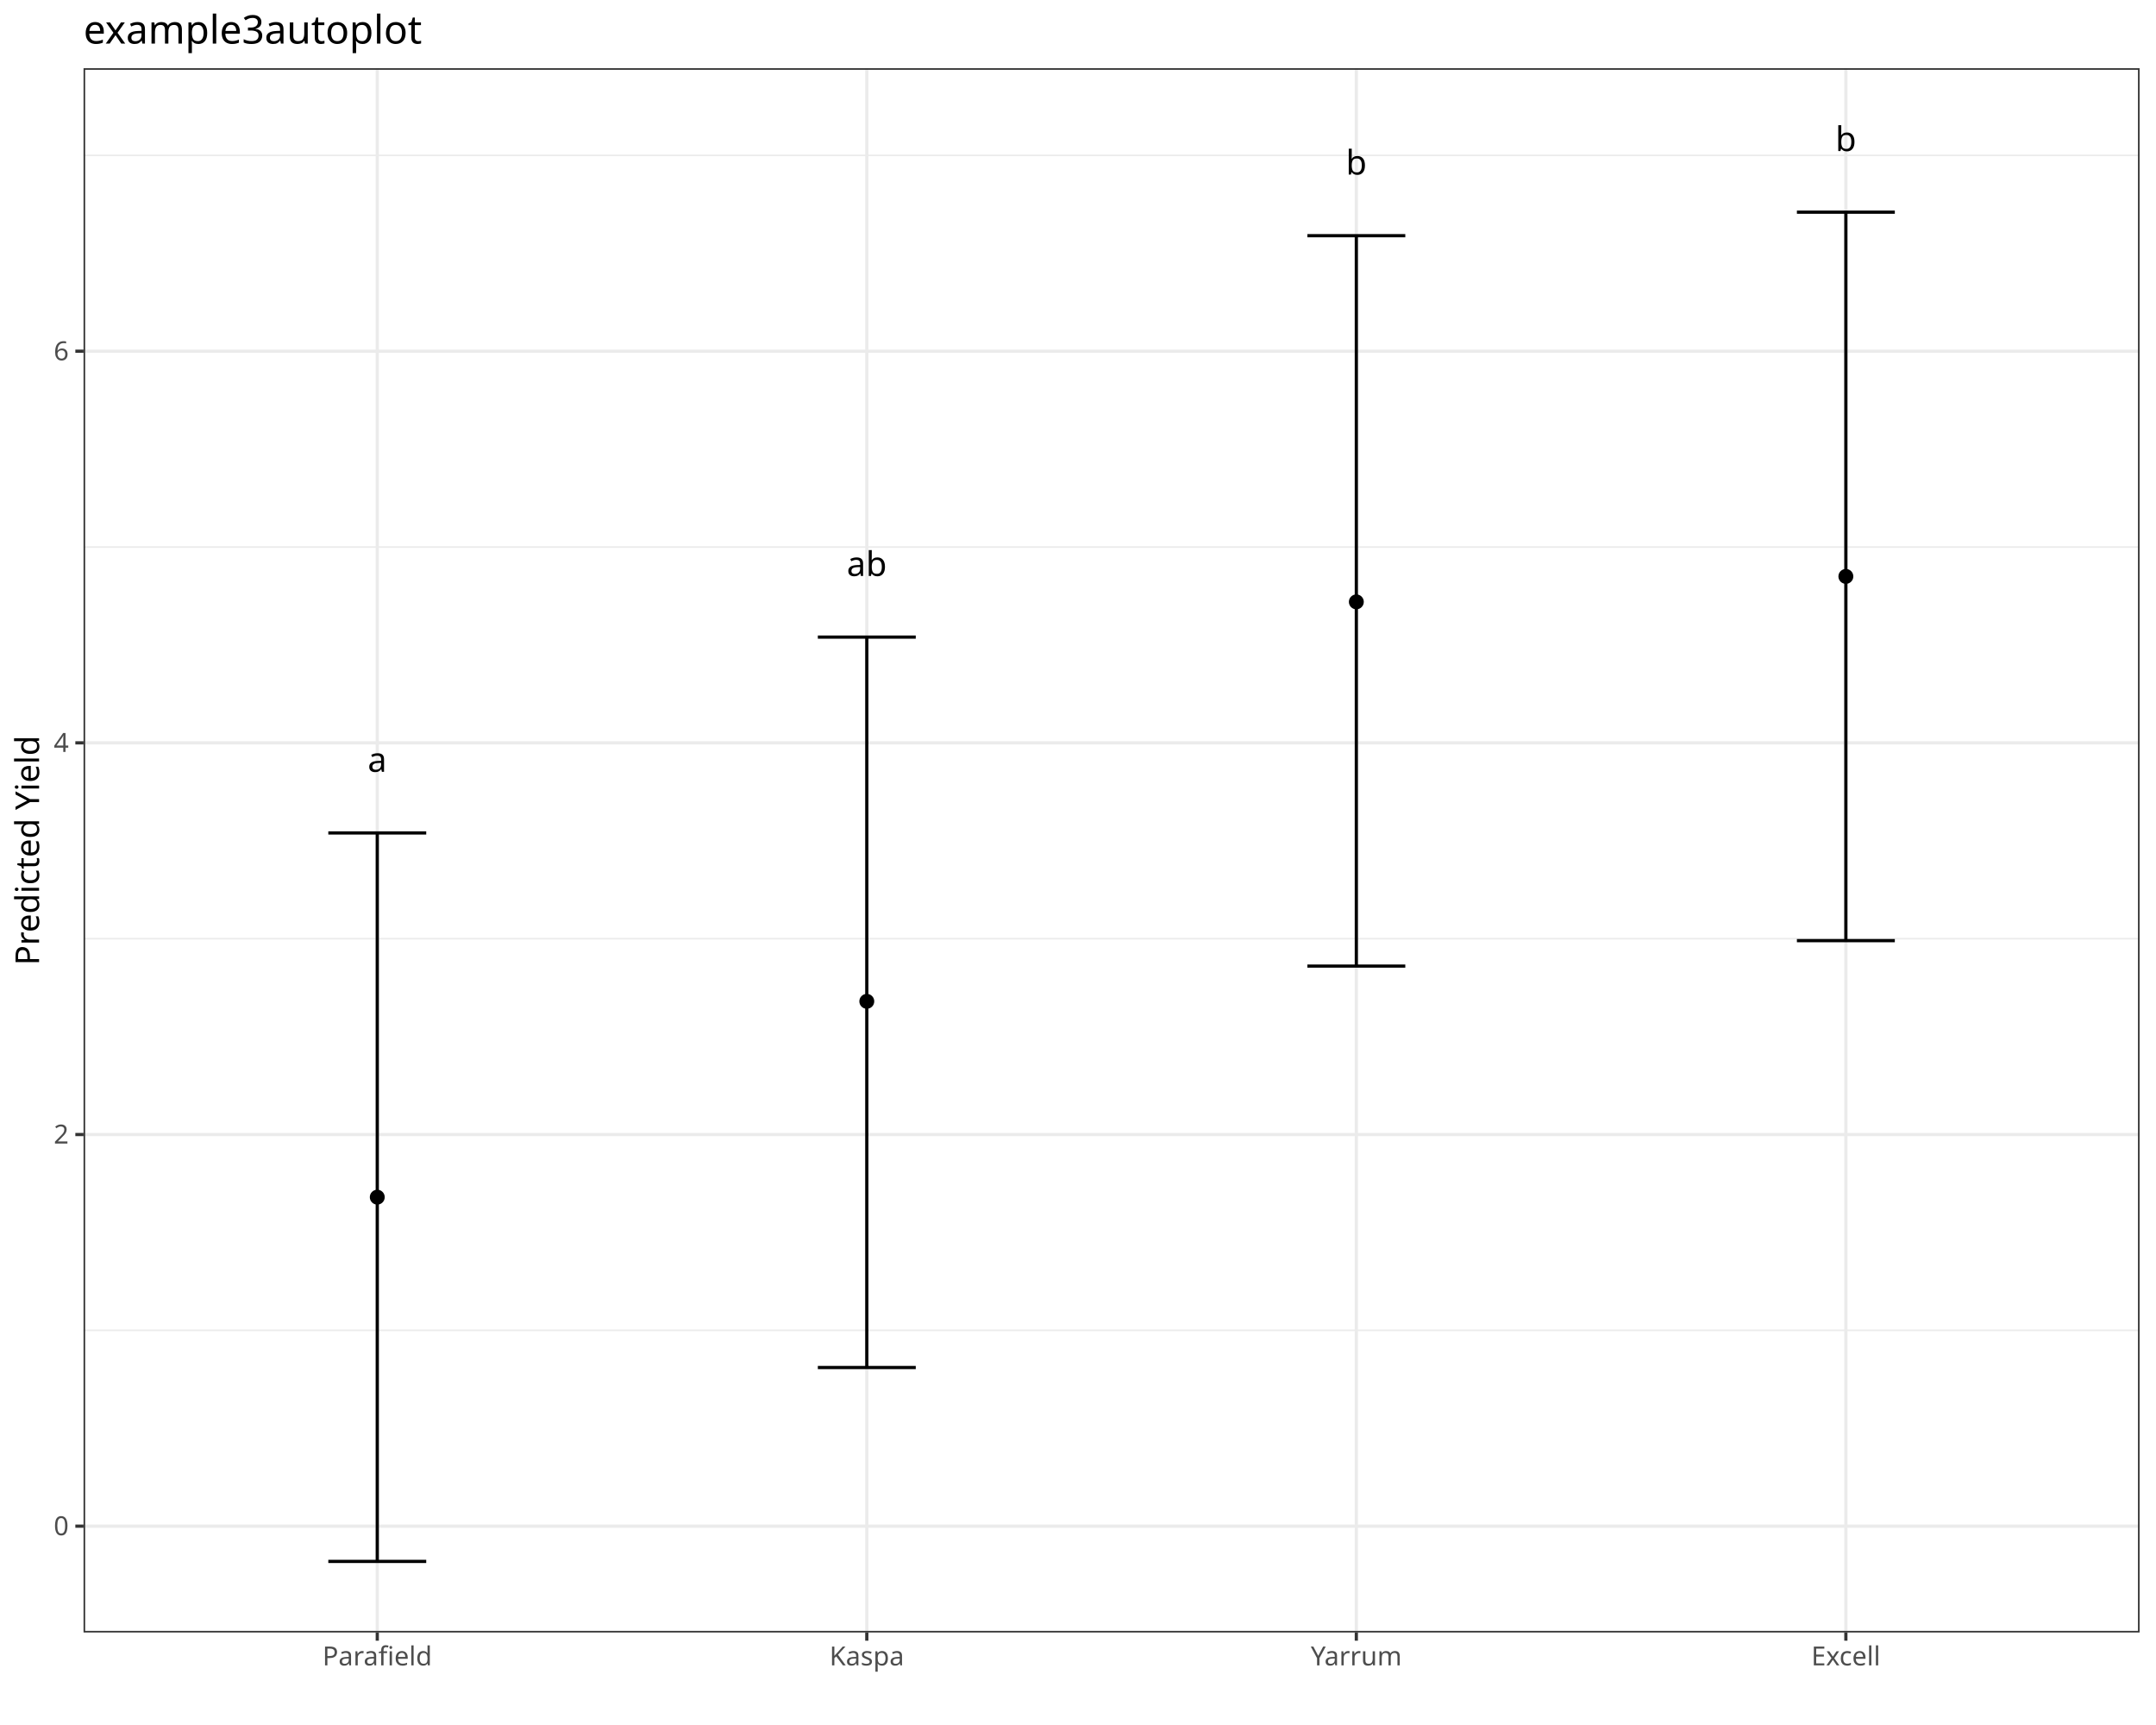
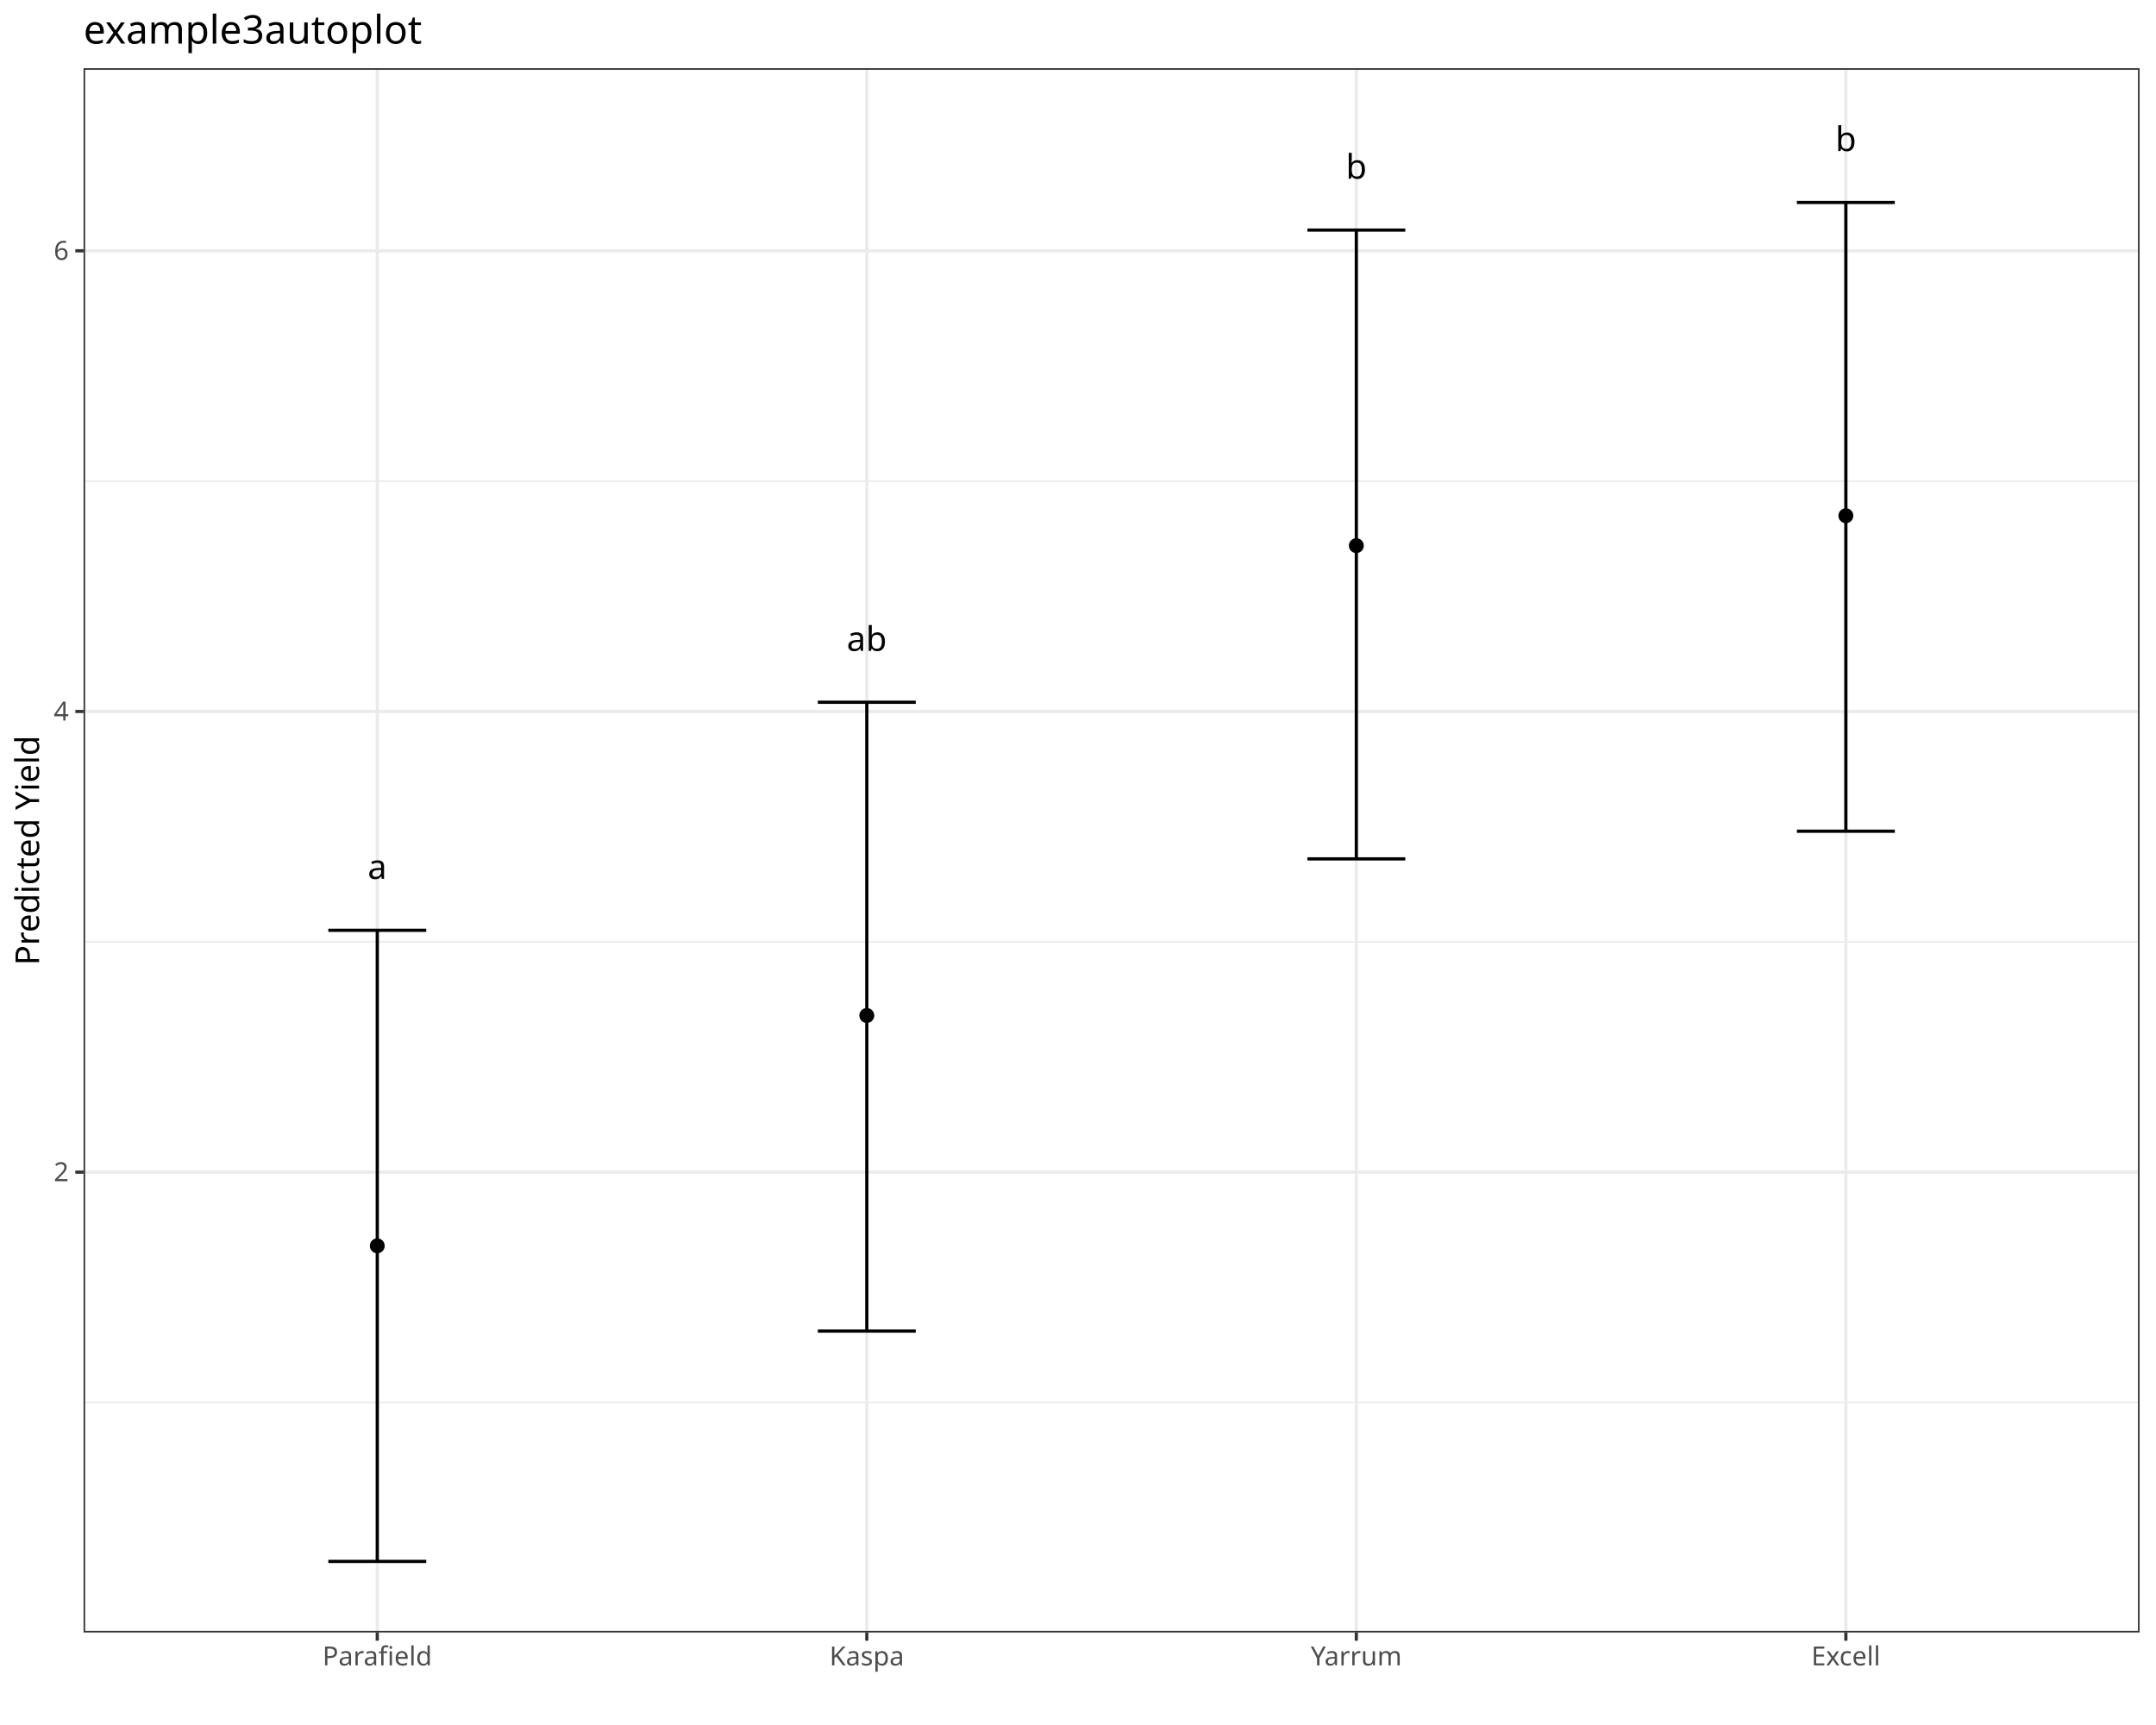
<svg xmlns="http://www.w3.org/2000/svg" class="svglite" data-engine-version="2.0" width="720.00pt" height="576.00pt" viewBox="0 0 720.00 576.00">
  <defs>
    <style type="text/css">
    .svglite line, .svglite polyline, .svglite polygon, .svglite path, .svglite rect, .svglite circle {
      fill: none;
      stroke: #000000;
      stroke-linecap: round;
      stroke-linejoin: round;
      stroke-miterlimit: 10.00;
    }
  </style>
  </defs>
  <rect width="100%" height="100%" style="stroke: none; fill: #FFFFFF;" />
  <defs>
    <clipPath id="cpMC4wMHw3MjAuMDB8MC4wMHw1NzYuMDA=">
      <rect x="0.00" y="0.00" width="720.00" height="576.00" />
    </clipPath>
  </defs>
  <g clip-path="url(#cpMC4wMHw3MjAuMDB8MC4wMHw1NzYuMDA=)">
    <rect x="0.00" y="0.00" width="720.00" height="576.00" style="stroke-width: 1.07; stroke: #FFFFFF; fill: #FFFFFF;" />
  </g>
  <defs>
    <clipPath id="cpMjcuOTB8NzE0LjUyfDIyLjc4fDU0NS4xMQ==">
      <rect x="27.90" y="22.78" width="686.62" height="522.33" />
    </clipPath>
  </defs>
  <g clip-path="url(#cpMjcuOTB8NzE0LjUyfDIyLjc4fDU0NS4xMQ==)">
    <rect x="27.90" y="22.78" width="686.62" height="522.33" style="stroke-width: 1.07; stroke: none; fill: #FFFFFF;" />
-     <polyline points="27.90,444.21 714.52,444.21 " style="stroke-width: 0.53; stroke: #EBEBEB; stroke-linecap: butt;" />
-     <polyline points="27.90,313.44 714.52,313.44 " style="stroke-width: 0.53; stroke: #EBEBEB; stroke-linecap: butt;" />
-     <polyline points="27.90,182.66 714.52,182.66 " style="stroke-width: 0.53; stroke: #EBEBEB; stroke-linecap: butt;" />
-     <polyline points="27.90,51.89 714.52,51.89 " style="stroke-width: 0.53; stroke: #EBEBEB; stroke-linecap: butt;" />
-     <polyline points="27.90,509.60 714.52,509.60 " style="stroke-width: 1.07; stroke: #EBEBEB; stroke-linecap: butt;" />
-     <polyline points="27.90,378.83 714.52,378.83 " style="stroke-width: 1.07; stroke: #EBEBEB; stroke-linecap: butt;" />
-     <polyline points="27.90,248.05 714.52,248.05 " style="stroke-width: 1.07; stroke: #EBEBEB; stroke-linecap: butt;" />
-     <polyline points="27.90,117.28 714.52,117.28 " style="stroke-width: 1.07; stroke: #EBEBEB; stroke-linecap: butt;" />
+     <polyline points="27.90,468.30 714.52,468.30 " style="stroke-width: 0.53; stroke: #EBEBEB; stroke-linecap: butt;" />
+     <polyline points="27.90,314.48 714.52,314.48 " style="stroke-width: 0.53; stroke: #EBEBEB; stroke-linecap: butt;" />
+     <polyline points="27.90,160.66 714.52,160.66 " style="stroke-width: 0.53; stroke: #EBEBEB; stroke-linecap: butt;" />
+     <polyline points="27.90,391.39 714.52,391.39 " style="stroke-width: 1.07; stroke: #EBEBEB; stroke-linecap: butt;" />
+     <polyline points="27.90,237.57 714.52,237.57 " style="stroke-width: 1.07; stroke: #EBEBEB; stroke-linecap: butt;" />
+     <polyline points="27.90,83.75 714.52,83.75 " style="stroke-width: 1.07; stroke: #EBEBEB; stroke-linecap: butt;" />
    <polyline points="125.99,545.11 125.99,22.78 " style="stroke-width: 1.07; stroke: #EBEBEB; stroke-linecap: butt;" />
    <polyline points="289.47,545.11 289.47,22.78 " style="stroke-width: 1.07; stroke: #EBEBEB; stroke-linecap: butt;" />
    <polyline points="452.95,545.11 452.95,22.78 " style="stroke-width: 1.07; stroke: #EBEBEB; stroke-linecap: butt;" />
    <polyline points="616.43,545.11 616.43,22.78 " style="stroke-width: 1.07; stroke: #EBEBEB; stroke-linecap: butt;" />
-     <circle cx="125.99" cy="399.75" r="2.49" style="stroke-width: 0.71; stroke: none; fill: #000000;" />
-     <circle cx="289.47" cy="334.36" r="2.49" style="stroke-width: 0.71; stroke: none; fill: #000000;" />
-     <circle cx="452.95" cy="200.97" r="2.49" style="stroke-width: 0.71; stroke: none; fill: #000000;" />
-     <circle cx="616.43" cy="192.47" r="2.49" style="stroke-width: 0.71; stroke: none; fill: #000000;" />
-     <polyline points="109.64,278.13 142.34,278.13 " style="stroke-width: 1.07; stroke-linecap: butt;" />
-     <polyline points="125.99,278.13 125.99,521.37 " style="stroke-width: 1.07; stroke-linecap: butt;" />
+     <circle cx="125.99" cy="416.00" r="2.49" style="stroke-width: 0.71; stroke: none; fill: #000000;" />
+     <circle cx="289.47" cy="339.09" r="2.49" style="stroke-width: 0.71; stroke: none; fill: #000000;" />
+     <circle cx="452.95" cy="182.20" r="2.49" style="stroke-width: 0.71; stroke: none; fill: #000000;" />
+     <circle cx="616.43" cy="172.20" r="2.49" style="stroke-width: 0.71; stroke: none; fill: #000000;" />
+     <polyline points="109.64,310.64 142.34,310.64 " style="stroke-width: 1.07; stroke-linecap: butt;" />
+     <polyline points="125.99,310.64 125.99,521.37 " style="stroke-width: 1.07; stroke-linecap: butt;" />
    <polyline points="109.64,521.37 142.34,521.37 " style="stroke-width: 1.07; stroke-linecap: butt;" />
-     <polyline points="273.12,212.74 305.82,212.74 " style="stroke-width: 1.07; stroke-linecap: butt;" />
-     <polyline points="289.47,212.74 289.47,456.64 " style="stroke-width: 1.07; stroke-linecap: butt;" />
-     <polyline points="273.12,456.64 305.82,456.64 " style="stroke-width: 1.07; stroke-linecap: butt;" />
-     <polyline points="436.60,78.70 469.30,78.70 " style="stroke-width: 1.07; stroke-linecap: butt;" />
-     <polyline points="452.95,78.70 452.95,322.59 " style="stroke-width: 1.07; stroke-linecap: butt;" />
-     <polyline points="436.60,322.59 469.30,322.59 " style="stroke-width: 1.07; stroke-linecap: butt;" />
-     <polyline points="600.08,70.85 632.78,70.85 " style="stroke-width: 1.07; stroke-linecap: butt;" />
-     <polyline points="616.43,70.85 616.43,314.09 " style="stroke-width: 1.07; stroke-linecap: butt;" />
-     <polyline points="600.08,314.09 632.78,314.09 " style="stroke-width: 1.07; stroke-linecap: butt;" />
-     <text x="125.99" y="257.72" text-anchor="middle" style="font-size: 11.38px; font-family: sans;" textLength="6.33px" lengthAdjust="spacingAndGlyphs">a</text>
-     <text x="289.47" y="192.33" text-anchor="middle" style="font-size: 11.38px; font-family: sans;" textLength="12.66px" lengthAdjust="spacingAndGlyphs">ab</text>
-     <text x="452.95" y="58.29" text-anchor="middle" style="font-size: 11.38px; font-family: sans;" textLength="6.33px" lengthAdjust="spacingAndGlyphs">b</text>
+     <polyline points="273.12,234.49 305.82,234.49 " style="stroke-width: 1.07; stroke-linecap: butt;" />
+     <polyline points="289.47,234.49 289.47,444.46 " style="stroke-width: 1.07; stroke-linecap: butt;" />
+     <polyline points="273.12,444.46 305.82,444.46 " style="stroke-width: 1.07; stroke-linecap: butt;" />
+     <polyline points="436.60,76.83 469.30,76.83 " style="stroke-width: 1.07; stroke-linecap: butt;" />
+     <polyline points="452.95,76.83 452.95,286.79 " style="stroke-width: 1.07; stroke-linecap: butt;" />
+     <polyline points="436.60,286.79 469.30,286.79 " style="stroke-width: 1.07; stroke-linecap: butt;" />
+     <polyline points="600.08,67.60 632.78,67.60 " style="stroke-width: 1.07; stroke-linecap: butt;" />
+     <polyline points="616.43,67.60 616.43,277.56 " style="stroke-width: 1.07; stroke-linecap: butt;" />
+     <polyline points="600.08,277.56 632.78,277.56 " style="stroke-width: 1.07; stroke-linecap: butt;" />
+     <text x="125.99" y="293.48" text-anchor="middle" style="font-size: 11.38px; font-family: sans;" textLength="6.33px" lengthAdjust="spacingAndGlyphs">a</text>
+     <text x="289.47" y="217.34" text-anchor="middle" style="font-size: 11.38px; font-family: sans;" textLength="12.66px" lengthAdjust="spacingAndGlyphs">ab</text>
+     <text x="452.95" y="59.67" text-anchor="middle" style="font-size: 11.38px; font-family: sans;" textLength="6.33px" lengthAdjust="spacingAndGlyphs">b</text>
    <text x="616.43" y="50.44" text-anchor="middle" style="font-size: 11.38px; font-family: sans;" textLength="6.33px" lengthAdjust="spacingAndGlyphs">b</text>
    <rect x="27.90" y="22.78" width="686.62" height="522.33" style="stroke-width: 1.07; stroke: #333333;" />
  </g>
  <g clip-path="url(#cpMC4wMHw3MjAuMDB8MC4wMHw1NzYuMDA=)">
-     <text x="22.97" y="512.63" text-anchor="end" style="font-size: 8.80px; fill: #4D4D4D; font-family: sans;" textLength="4.89px" lengthAdjust="spacingAndGlyphs">0</text>
-     <text x="22.97" y="381.85" text-anchor="end" style="font-size: 8.80px; fill: #4D4D4D; font-family: sans;" textLength="4.89px" lengthAdjust="spacingAndGlyphs">2</text>
-     <text x="22.97" y="251.08" text-anchor="end" style="font-size: 8.80px; fill: #4D4D4D; font-family: sans;" textLength="4.89px" lengthAdjust="spacingAndGlyphs">4</text>
-     <text x="22.97" y="120.30" text-anchor="end" style="font-size: 8.80px; fill: #4D4D4D; font-family: sans;" textLength="4.89px" lengthAdjust="spacingAndGlyphs">6</text>
-     <polyline points="25.16,509.60 27.90,509.60 " style="stroke-width: 1.07; stroke: #333333; stroke-linecap: butt;" />
-     <polyline points="25.16,378.83 27.90,378.83 " style="stroke-width: 1.07; stroke: #333333; stroke-linecap: butt;" />
-     <polyline points="25.16,248.05 27.90,248.05 " style="stroke-width: 1.07; stroke: #333333; stroke-linecap: butt;" />
-     <polyline points="25.16,117.28 27.90,117.28 " style="stroke-width: 1.07; stroke: #333333; stroke-linecap: butt;" />
+     <text x="22.97" y="394.42" text-anchor="end" style="font-size: 8.80px; fill: #4D4D4D; font-family: sans;" textLength="4.89px" lengthAdjust="spacingAndGlyphs">2</text>
+     <text x="22.97" y="240.60" text-anchor="end" style="font-size: 8.80px; fill: #4D4D4D; font-family: sans;" textLength="4.89px" lengthAdjust="spacingAndGlyphs">4</text>
+     <text x="22.97" y="86.78" text-anchor="end" style="font-size: 8.80px; fill: #4D4D4D; font-family: sans;" textLength="4.89px" lengthAdjust="spacingAndGlyphs">6</text>
+     <polyline points="25.16,391.39 27.90,391.39 " style="stroke-width: 1.07; stroke: #333333; stroke-linecap: butt;" />
+     <polyline points="25.16,237.57 27.90,237.57 " style="stroke-width: 1.07; stroke: #333333; stroke-linecap: butt;" />
+     <polyline points="25.16,83.75 27.90,83.75 " style="stroke-width: 1.07; stroke: #333333; stroke-linecap: butt;" />
    <polyline points="125.99,547.85 125.99,545.11 " style="stroke-width: 1.07; stroke: #333333; stroke-linecap: butt;" />
    <polyline points="289.47,547.85 289.47,545.11 " style="stroke-width: 1.07; stroke: #333333; stroke-linecap: butt;" />
    <polyline points="452.95,547.85 452.95,545.11 " style="stroke-width: 1.07; stroke: #333333; stroke-linecap: butt;" />
    <polyline points="616.43,547.85 616.43,545.11 " style="stroke-width: 1.07; stroke: #333333; stroke-linecap: butt;" />
    <text x="125.99" y="556.10" text-anchor="middle" style="font-size: 8.80px; fill: #4D4D4D; font-family: sans;" textLength="34.73px" lengthAdjust="spacingAndGlyphs">Parafield</text>
    <text x="289.47" y="556.10" text-anchor="middle" style="font-size: 8.80px; fill: #4D4D4D; font-family: sans;" textLength="24.96px" lengthAdjust="spacingAndGlyphs">Kaspa</text>
    <text x="452.95" y="556.10" text-anchor="middle" style="font-size: 8.80px; fill: #4D4D4D; font-family: sans;" textLength="28.86px" lengthAdjust="spacingAndGlyphs">Yarrum</text>
    <text x="616.43" y="556.10" text-anchor="middle" style="font-size: 8.80px; fill: #4D4D4D; font-family: sans;" textLength="23.48px" lengthAdjust="spacingAndGlyphs">Excell</text>
    <text transform="translate(13.05,283.95) rotate(-90)" text-anchor="middle" style="font-size: 11.00px; font-family: sans;" textLength="73.99px" lengthAdjust="spacingAndGlyphs">Predicted Yield</text>
    <text x="27.90" y="14.56" style="font-size: 13.20px; font-family: sans;" textLength="104.22px" lengthAdjust="spacingAndGlyphs">example3autoplot</text>
  </g>
</svg>
